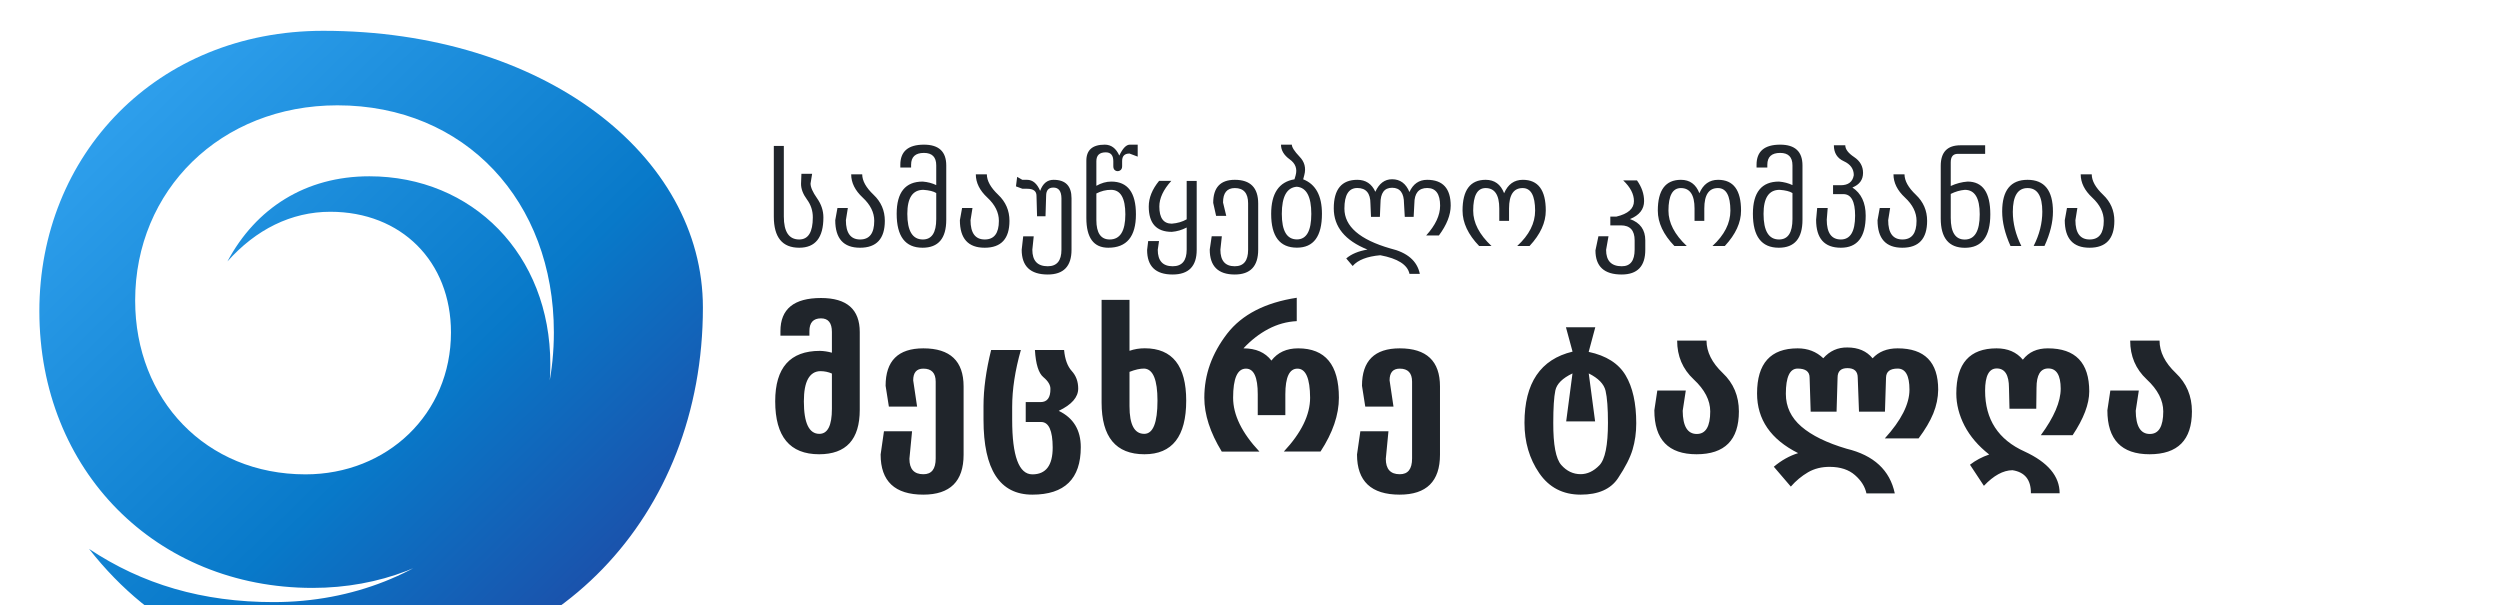
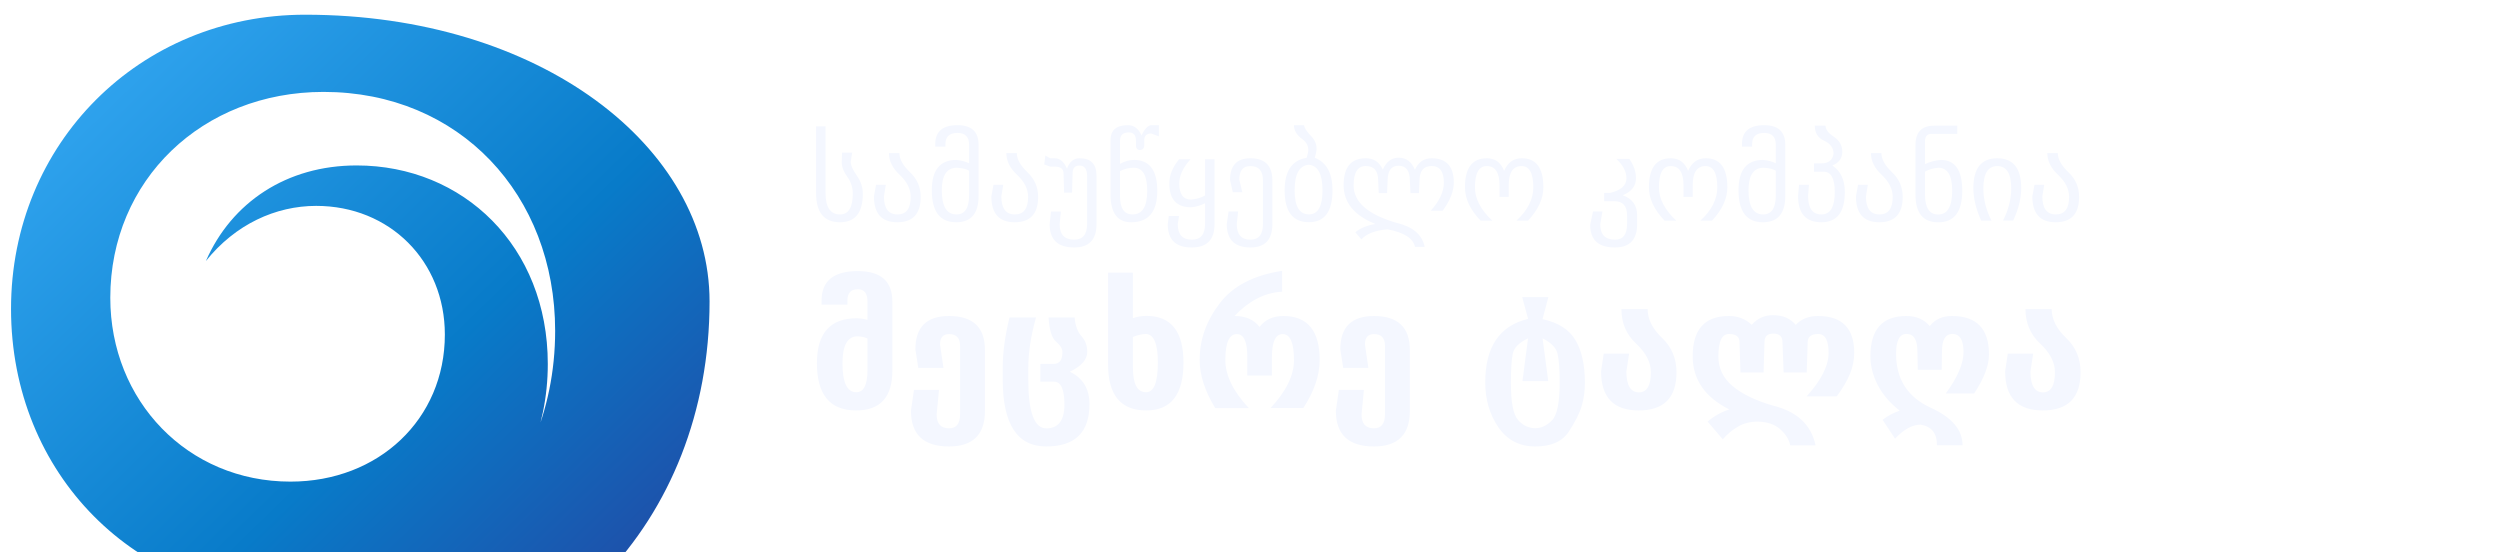
- <svg xmlns="http://www.w3.org/2000/svg" viewBox="0 0 620 150" role="img" aria-labelledby="title">
+ <svg xmlns="http://www.w3.org/2000/svg" viewBox="0 0 680 150" role="img" aria-labelledby="title">
  <defs>
    <linearGradient id="wave" x1="0" y1="0" x2="1" y2="1">
-       <stop offset="0" stop-color="#38a9f5" />
-       <stop offset=".58" stop-color="#0879c9" />
-       <stop offset="1" stop-color="#253c9b" />
+       <stop offset="0" stop-color="#39adf7" />
+       <stop offset=".56" stop-color="#087bc9" />
+       <stop offset="1" stop-color="#293b9a" />
    </linearGradient>
  </defs>
-   <g transform="translate(8 5) scale(.88)">
-     <path fill="url(#wave)" d="M82 3C35 3 2 38 2 82c0 45 33 78 77 78 38 0 67-27 67-63 0-31-22-53-51-53-18 0-32 9-40 24 8-9 18-14 29-14 20 0 34 14 34 34 0 23-18 40-41 40-28 0-48-21-48-49 0-31 24-55 57-55 36 0 61 27 61 64 0 43-34 76-79 76-20 0-37-5-52-15 18 23 43 35 73 35 58 0 100-44 100-103C189 38 144 3 82 3Z" />
+   <g transform="translate(0 2)">
+     <path fill="url(#wave)" d="M83 2C38 2 3 37 3 82c0 45 34 79 78 79 39 0 68-28 68-64 0-32-23-54-52-54-19 0-34 10-41 26 8-10 19-15 30-15 20 0 35 15 35 35 0 23-18 40-42 40-28 0-49-22-49-50 0-32 25-56 58-56 37 0 63 28 63 65 0 44-35 78-81 78-21 0-39-6-54-17 18 24 44 36 75 36 59 0 102-45 102-105C193 38 147 2 83 2Z" />
  </g>
-   <text x="190" y="61" font-family="Arial,sans-serif" font-size="30" fill="#20252b">სამაუწყებლო კომპანია</text>
-   <text x="190" y="112" font-family="Arial,sans-serif" font-size="46" font-weight="600" fill="#20252b">მეცხრე ტალღა</text>
+   <g fill="#f4f7ff" font-family="Arial,sans-serif">
+     <text x="220" y="60" font-size="31" font-weight="400">სამაუწყებლო კომპანია</text>
+     <text x="220" y="111" font-size="45" font-weight="600">მეცხრე ტალღა</text>
+   </g>
</svg>
